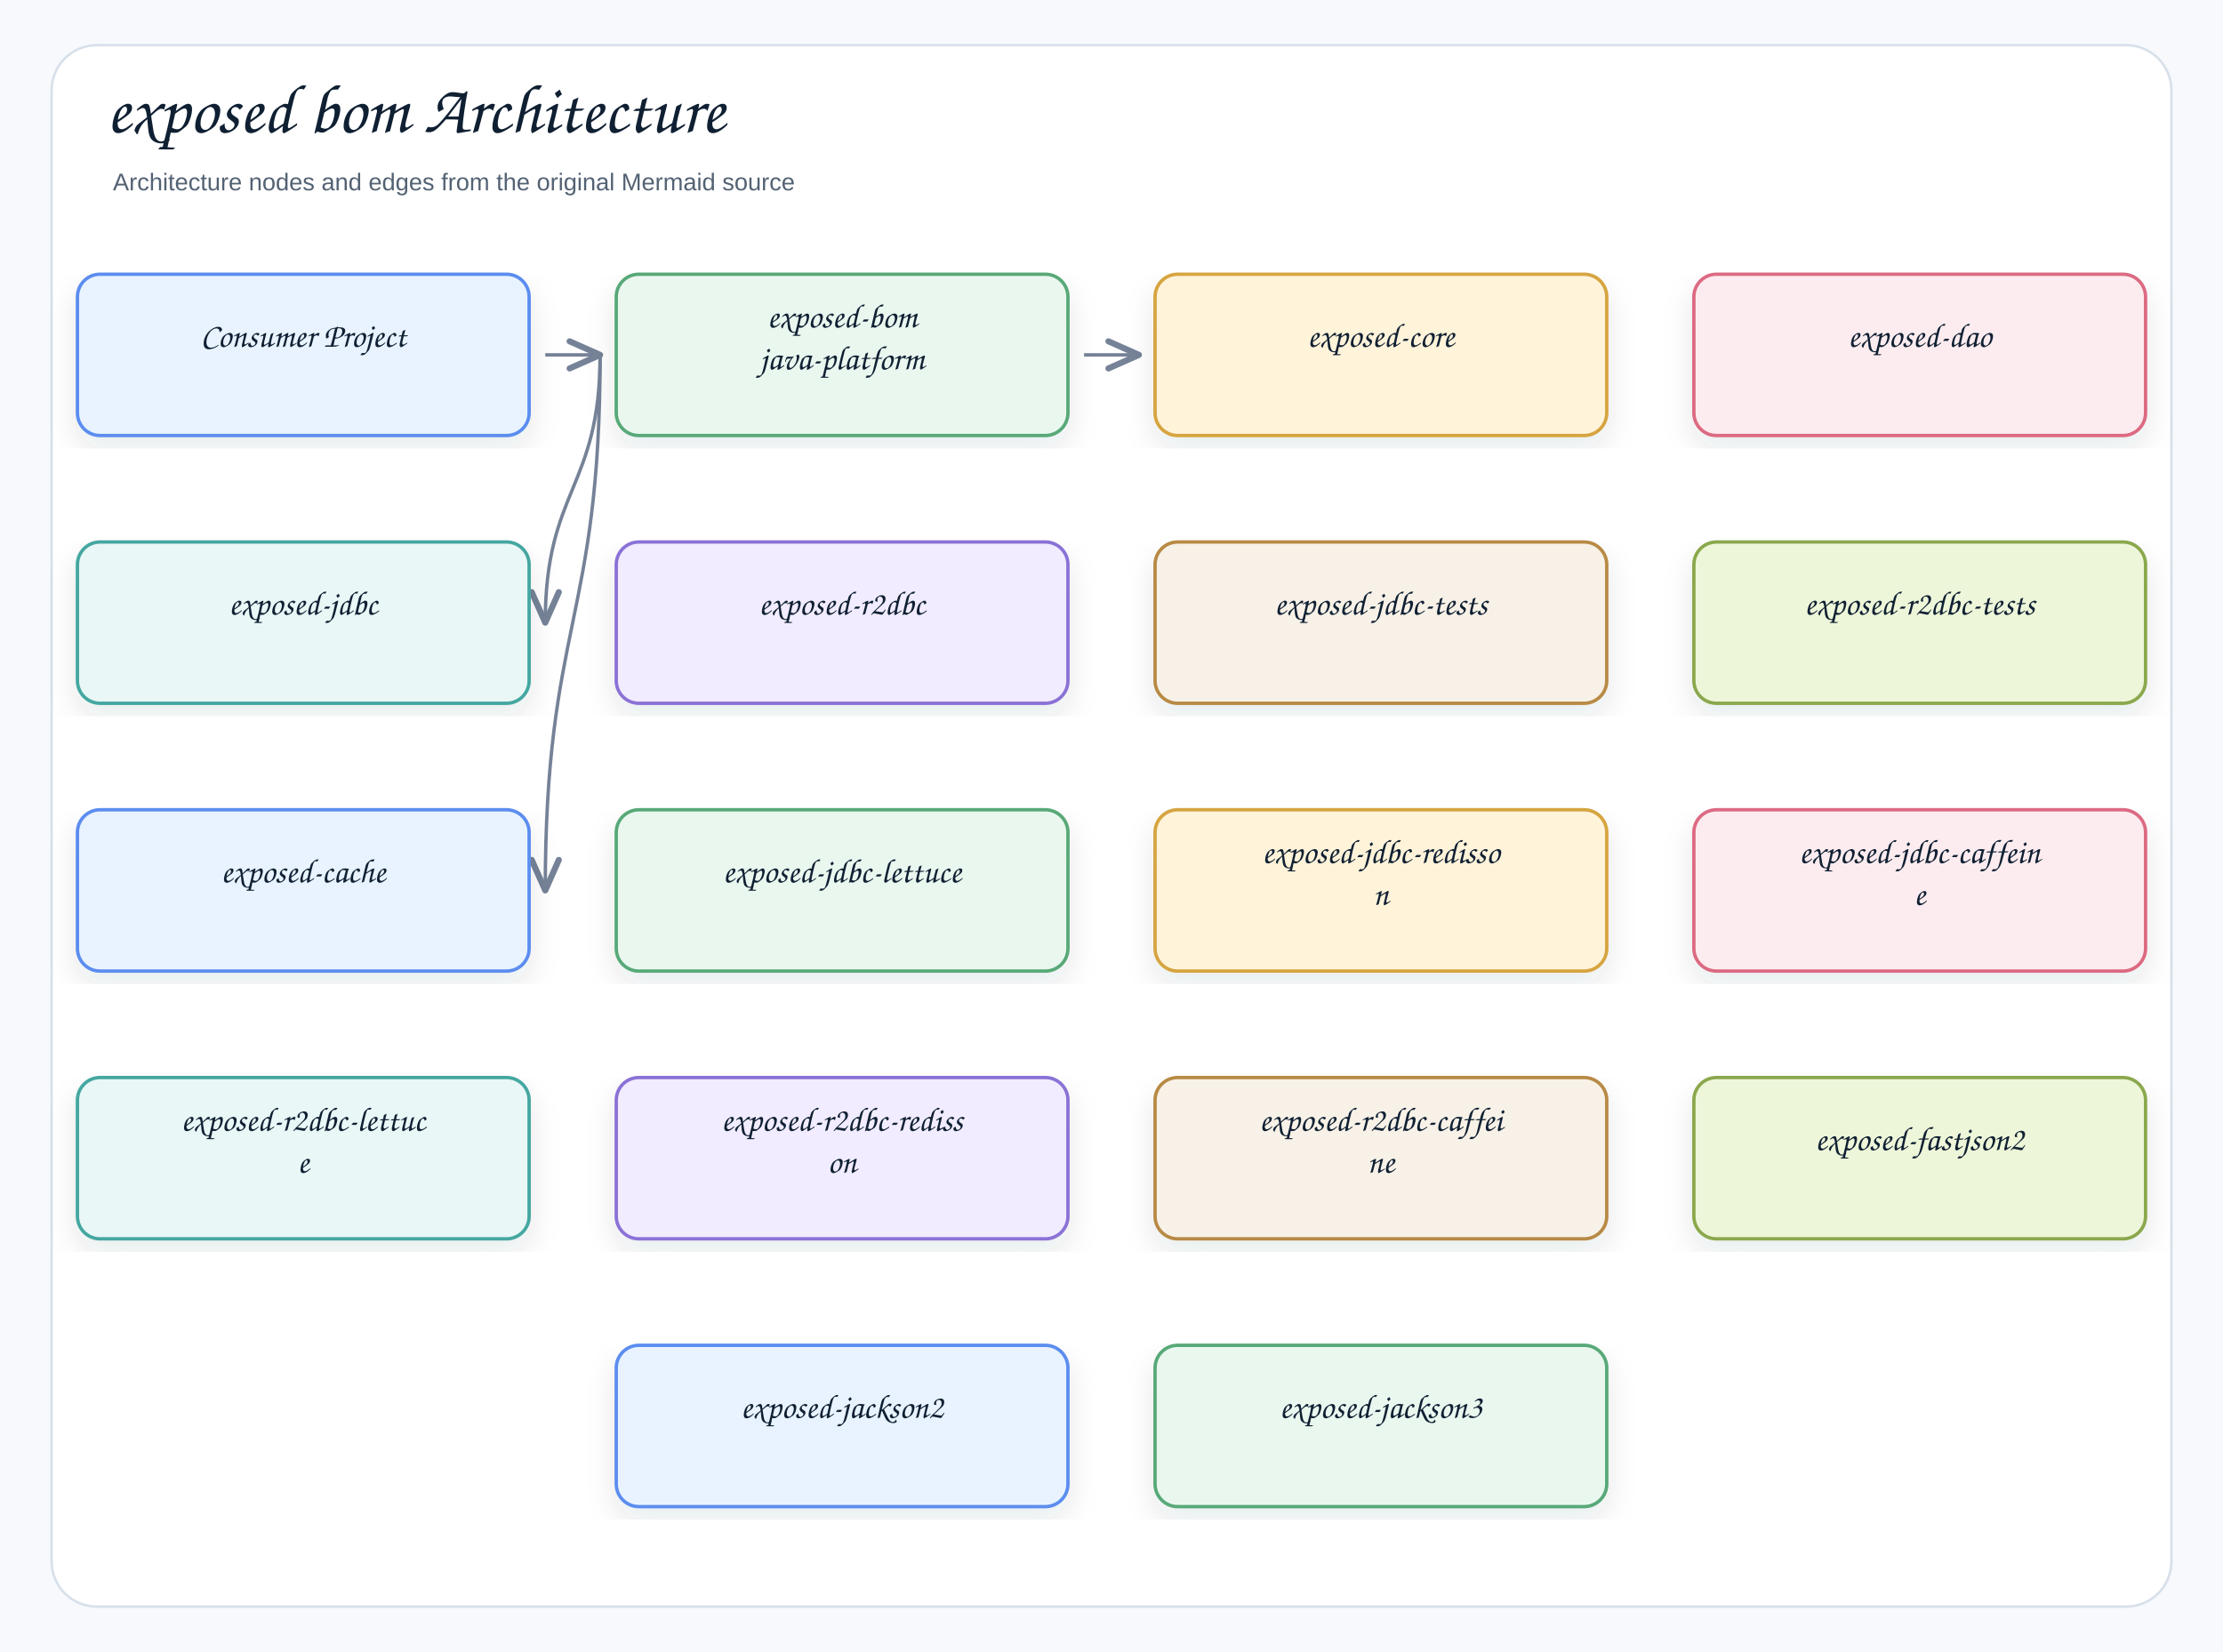
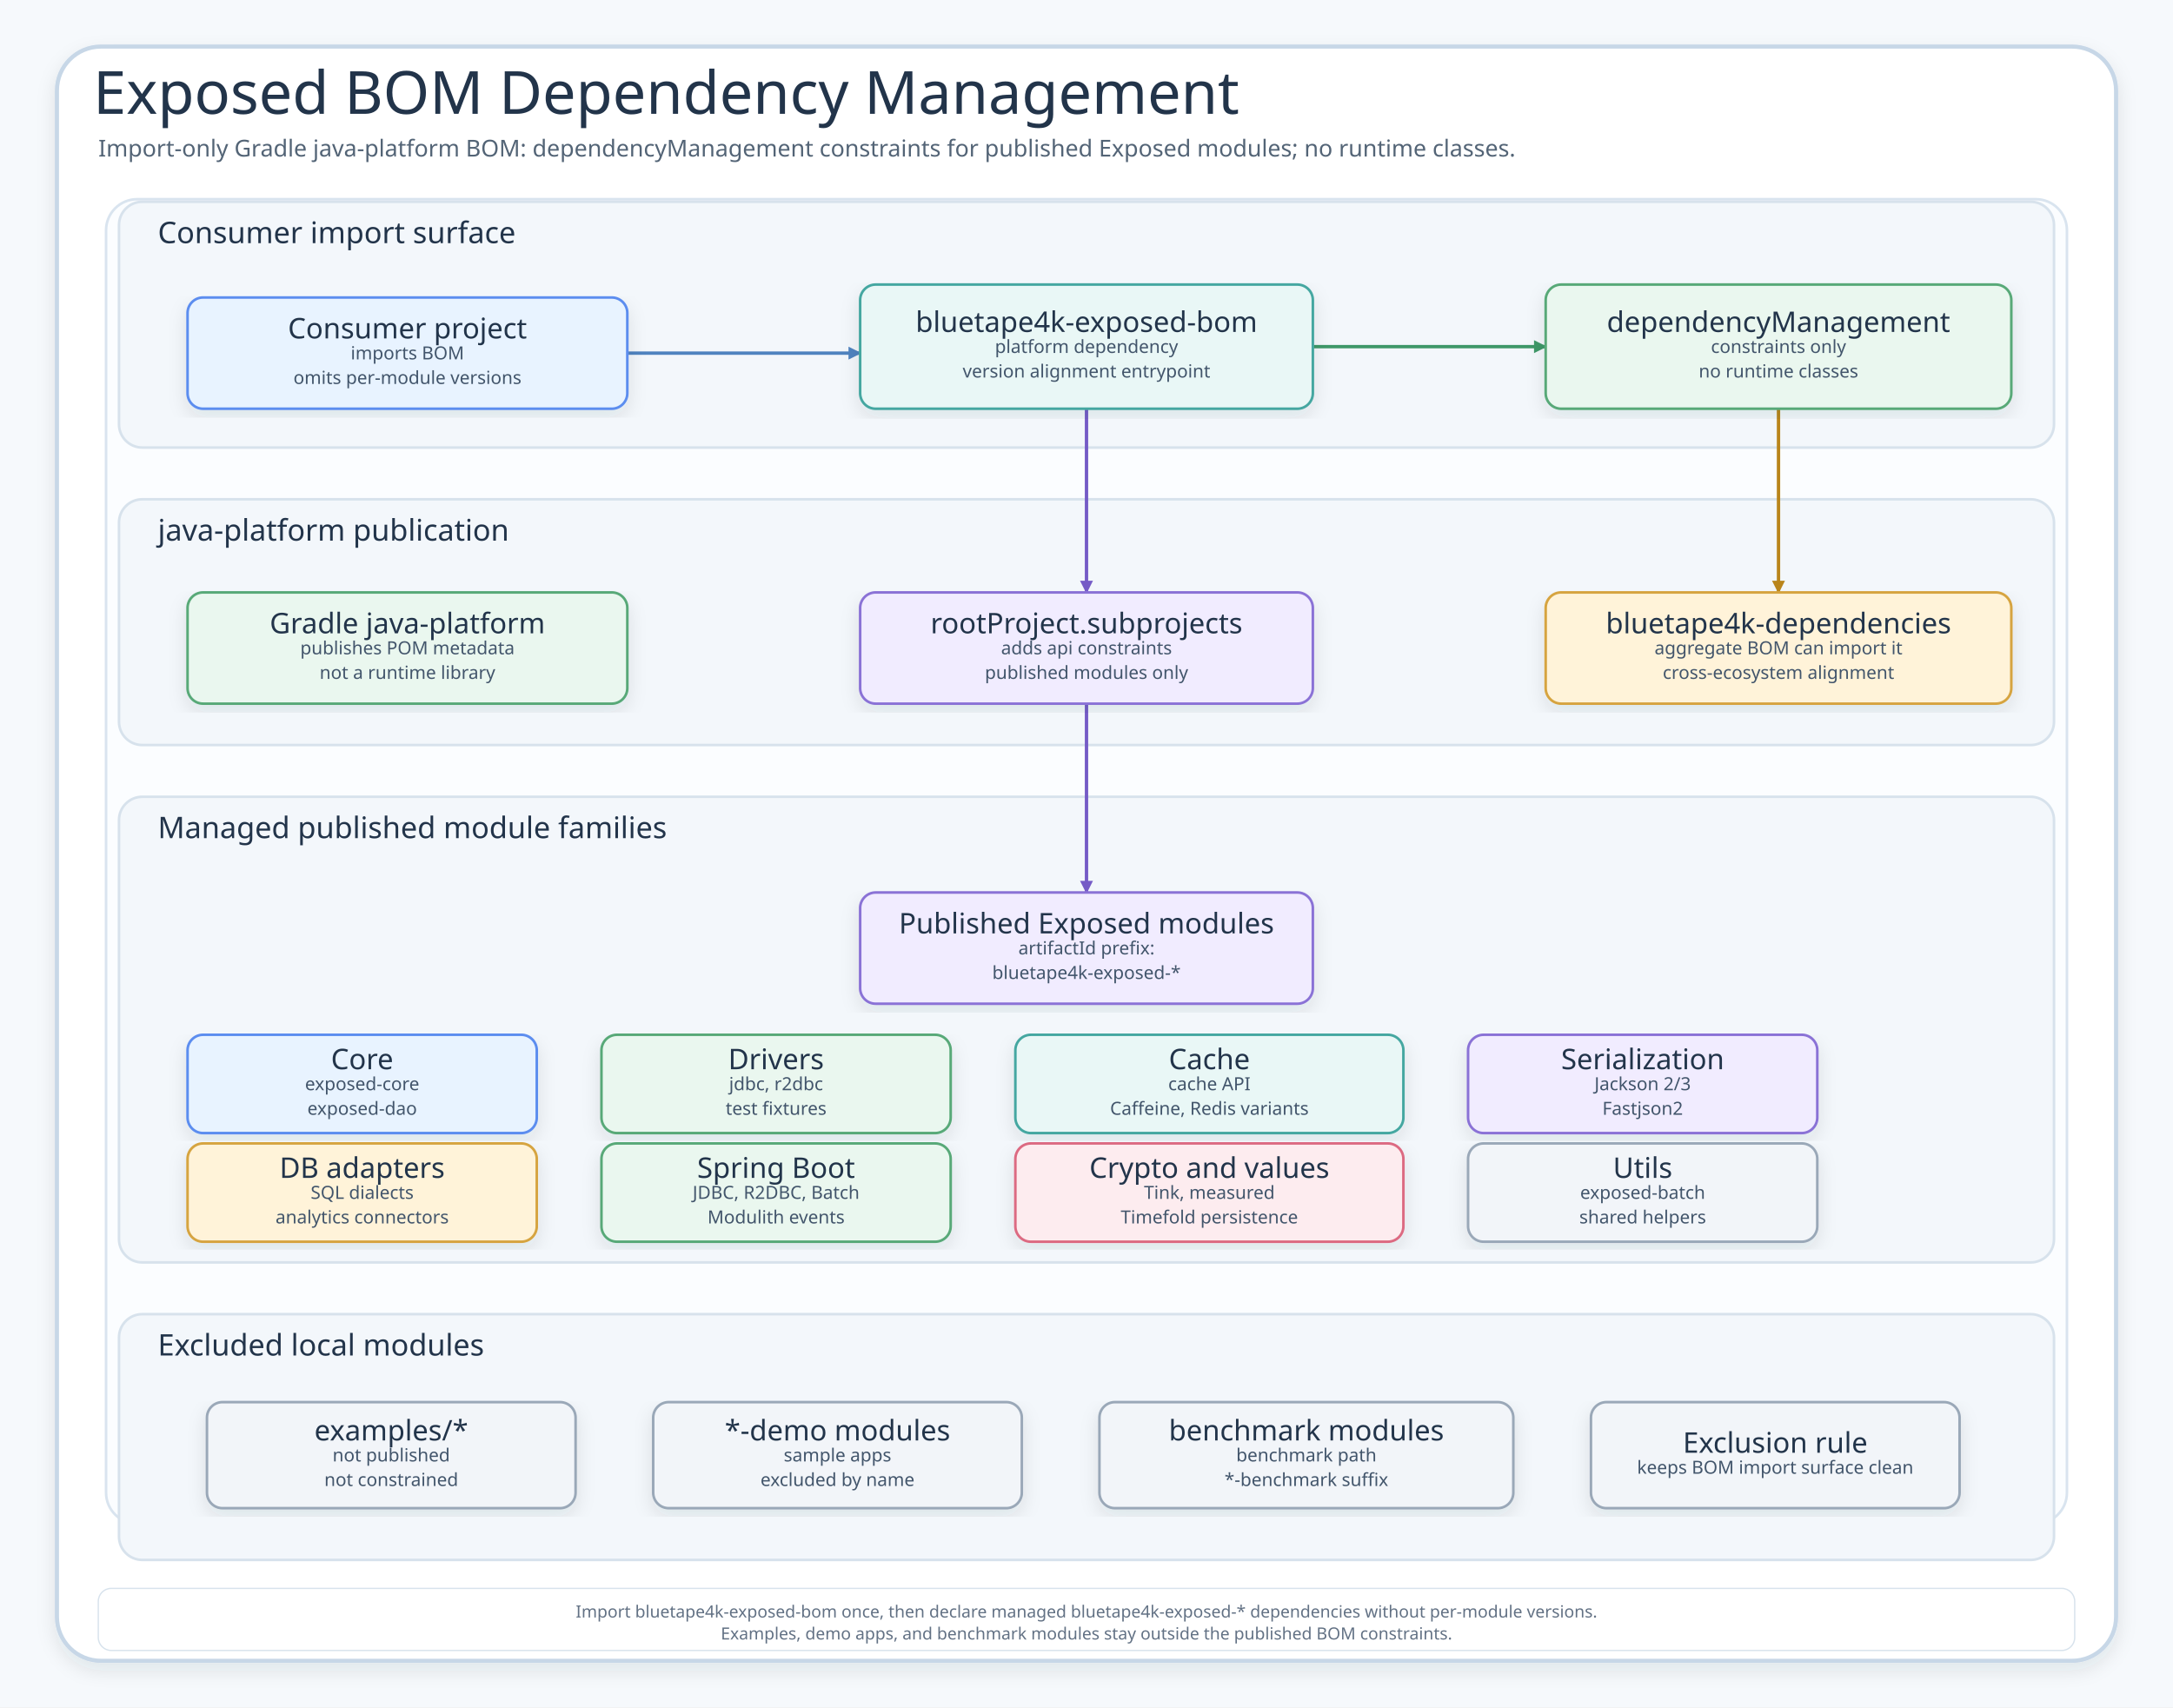
- <svg xmlns="http://www.w3.org/2000/svg" width="1378" height="1024" viewBox="0 0 1378 1024" role="img" aria-label="exposed bom Architecture">
+ <svg xmlns="http://www.w3.org/2000/svg" width="1680" height="1320" viewBox="0 0 1680 1320" role="img" aria-labelledby="title desc">
  <defs>
    <filter id="shadow" x="-8%" y="-8%" width="116%" height="116%">
-       <feDropShadow dx="0" dy="8" stdDeviation="9" flood-color="#1f2937" flood-opacity="0.10" />
+       <feDropShadow dx="0" dy="6" stdDeviation="7" flood-color="#203040" flood-opacity="0.10" />
    </filter>
-     <marker id="openArrow" markerWidth="12" markerHeight="10" refX="10" refY="5" orient="auto" markerUnits="strokeWidth">
-       <path d="M 1 1 L 10 5 L 1 9" fill="none" stroke="#758297" stroke-width="1.8" stroke-linecap="round" stroke-linejoin="round" />
+     <marker id="arrow" viewBox="0 0 10 10" markerWidth="10" markerHeight="10" refX="9" refY="5" orient="auto" markerUnits="userSpaceOnUse">
+       <path d="M 0 0 L 10 5 L 0 10 Z" fill="context-stroke" />
    </marker>
-     <marker id="inherit" markerWidth="14" markerHeight="12" refX="12" refY="6" orient="auto" markerUnits="strokeWidth">
-       <path d="M 0 1 L 12 6 L 0 11 Z" fill="#ffffff" stroke="#758297" stroke-width="1.8" />
+     <marker id="generalizationArrow" viewBox="0 0 10 10" markerWidth="10" markerHeight="10" refX="9" refY="5" orient="auto" markerUnits="userSpaceOnUse">
+       <path d="M 1 1 L 9 5 L 1 9 Z" fill="#FFFFFF" stroke="context-stroke" stroke-width="1.2" />
    </marker>
    <style>
-     .canvas{fill:#f7f9fc}.frame{fill:#fff;stroke:#d8e0ea;stroke-width:1.5}
-     .title{font-family:"Architects Daughter","Comic Sans MS","Comic Sans",cursive;font-size:43px;font-weight:400;fill:#102033}
-     .subtitle{font-family:"Comic Sans MS","Comic Sans","Comic Neue",Arial,sans-serif;font-size:15px;font-weight:400;fill:#536273}
-     .label{font-family:"Architects Daughter","Comic Sans MS","Comic Sans",cursive;font-size:25px;font-weight:400;fill:#102033}
-     .smallLabel{font-family:"Architects Daughter","Comic Sans MS","Comic Sans",cursive;font-size:21px;font-weight:400;fill:#102033}
-     .mono{font-family:"Comic Sans MS","Comic Sans","Comic Neue",Arial,sans-serif;font-size:12px;font-weight:400;fill:#102033}
-     .small{font-family:"Comic Sans MS","Comic Sans","Comic Neue",Arial,sans-serif;font-size:12px;font-weight:400;fill:#536273}
-     .strong{font-family:"Comic Sans MS","Comic Sans","Comic Neue",Arial,sans-serif;font-size:13px;font-weight:400;fill:#102033}
-     .card{stroke-width:2.1;filter:url(#shadow)}.compartment{stroke-width:1.5;fill:none}
-     .line{stroke:#758297;stroke-width:2.1;fill:none;marker-end:url(#openArrow)}
-     .plainLine{stroke:#758297;stroke-width:2.1;fill:none}
-     .dashed{stroke:#758297;stroke-width:2.1;stroke-dasharray:7 6;fill:none;marker-end:url(#openArrow)}
-     .inheritLine{stroke:#758297;stroke-width:2.2;fill:none;marker-end:url(#inherit)}
-     .implLine{stroke:#758297;stroke-width:2.2;stroke-dasharray:8 7;fill:none;marker-end:url(#inherit)}
-   </style>
+       .canvas{fill:#F6F9FC}.decor{fill:#FFFFFF;stroke:#C7D7E7;stroke-width:3.2;filter:url(#shadow)}
+       .innerFrame{fill:#FBFDFF;stroke:#D9E4EF;stroke-width:2}
+       .title{font-family:"Architects Daughter";font-size:46px;fill:#22344A;font-weight:400}
+       .subtitle{font-family:"Comic Mono";font-size:18px;fill:#536476;font-weight:400}
+       .group{fill:#F3F7FB;stroke:#D7E2EC;stroke-width:2}.group-title{font-family:"Architects Daughter";font-size:23px;fill:#22344A;font-weight:400}
+       .card-title{font-family:"Architects Daughter";font-size:22px;fill:#22344A;font-weight:400}.detail{font-family:"Comic Mono";font-size:14px;fill:#42556B;font-weight:400}
+       .small{font-family:"Comic Mono";font-size:13px;fill:#627184;font-weight:400}.shape{filter:url(#shadow);stroke-width:2}
+       .connector{fill:none;stroke-width:2.6;marker-end:url(#arrow);stroke-linejoin:round;stroke-linecap:round}.generalization{marker-end:url(#generalizationArrow)}.dashed{stroke-dasharray:7 6}
+       .pill{fill:#FFFFFF;stroke:#D7E2EC;stroke-width:1}
+     </style>
  </defs>
-   <rect class="canvas" width="1378" height="1024" />
-   <rect class="frame" x="32" y="28" width="1314" height="968" rx="28" />
-   <text class="title" x="66" y="82">exposed bom Architecture</text>
-   <text class="subtitle" x="70" y="118">Architecture nodes and edges from the original Mermaid source</text>
-   <path class="line" d="M372 220 C372 386 338 386 338 552" />
-   <path class="line" d="M372 220 C372 303 338 303 338 386" />
-   <path class="line" d="M672 220 C672 220 706 220 706 220" />
-   <path class="line" d="M338 220 C338 220 372 220 372 220" />
-   <g transform="translate(48,170)">
-     <rect class="card" x="0" y="0" width="280" height="100" rx="14" fill="#E8F3FF" stroke="#5B8DEF" />
-     <text class="smallLabel" x="140" y="45" text-anchor="middle">Consumer Project</text>
+   <rect class="canvas" width="1680" height="1320" />
+   <rect class="decor" x="44" y="36" width="1592" height="1248" rx="34" />
+   <rect class="innerFrame" x="82" y="154" width="1516" height="1024" rx="24" />
+   <text class="title" x="72" y="88">Exposed BOM Dependency Management</text>
+   <text class="subtitle" x="76" y="121">Import-only Gradle java-platform BOM: dependencyManagement constraints for published Exposed modules; no runtime classes.</text>
+   <g id="group-import">
+     <rect class="group" x="92" y="156" width="1496" height="190" rx="18" />
+     <text class="group-title" x="122" y="180" dominant-baseline="middle">Consumer import surface</text>
  </g>
-   <g transform="translate(382,170)">
-     <rect class="card" x="0" y="0" width="280" height="100" rx="14" fill="#EAF7EF" stroke="#58A978" />
-     <text class="smallLabel" x="140" y="33" text-anchor="middle">exposed-bom</text>
-     <text class="smallLabel" x="140" y="59" text-anchor="middle">java-platform</text>
+   <g id="group-platform">
+     <rect class="group" x="92" y="386" width="1496" height="190" rx="18" />
+     <text class="group-title" x="122" y="410" dominant-baseline="middle">java-platform publication</text>
  </g>
-   <g transform="translate(716,170)">
-     <rect class="card" x="0" y="0" width="280" height="100" rx="14" fill="#FFF3D9" stroke="#D6A441" />
-     <text class="smallLabel" x="140" y="45" text-anchor="middle">exposed-core</text>
+   <g id="group-managed">
+     <rect class="group" x="92" y="616" width="1496" height="360" rx="18" />
+     <text class="group-title" x="122" y="640" dominant-baseline="middle">Managed published module families</text>
  </g>
-   <g transform="translate(1050,170)">
-     <rect class="card" x="0" y="0" width="280" height="100" rx="14" fill="#FDECEF" stroke="#DC6B82" />
-     <text class="smallLabel" x="140" y="45" text-anchor="middle">exposed-dao</text>
+   <g id="group-excluded">
+     <rect class="group" x="92" y="1016" width="1496" height="190" rx="18" />
+     <text class="group-title" x="122" y="1040" dominant-baseline="middle">Excluded local modules</text>
  </g>
-   <g transform="translate(48,336)">
-     <rect class="card" x="0" y="0" width="280" height="100" rx="14" fill="#E9F7F6" stroke="#45A7A1" />
-     <text class="smallLabel" x="140" y="45" text-anchor="middle">exposed-jdbc</text>
+   <path id="route-consumer-bom" data-edge="consumer-&gt;bom" data-label="imports version platform" class="connector" d="M 485 273 L 665 273" stroke="#4F83BF" />
+   <path id="route-bom-dm" data-edge="bom-&gt;dm" data-label="publishes managed constraints" class="connector" d="M 1015 268 L 1195 268" stroke="#3E9868" />
+   <path id="route-bom-subprojects" data-edge="bom-&gt;subprojects" data-label="constraint source" class="connector" d="M 840 316 L 840 458" stroke="#755BC6" />
+   <path id="route-dm-aggregate" data-edge="dm-&gt;aggregate" data-label="aggregate BOM can consume it" class="connector" d="M 1375 316 L 1375 458" stroke="#B9851B" />
+   <path id="route-subprojects-published" data-edge="subprojects-&gt;published" data-label="filters published modules" class="connector" d="M 840 544 L 840 690" stroke="#755BC6" />
+   <g id="node-consumer" data-node="consumer" transform="translate(145,230)">
+     <rect class="shape" x="0" y="0" width="340" height="86" rx="12" fill="#E8F3FF" stroke="#5B8DEF" />
+     <text class="card-title" x="170" y="24" text-anchor="middle" dominant-baseline="middle">Consumer project</text>
+     <text class="detail" x="170" y="43" text-anchor="middle" dominant-baseline="middle">imports BOM</text>
+     <text class="detail" x="170" y="62" text-anchor="middle" dominant-baseline="middle">omits per-module versions</text>
  </g>
-   <g transform="translate(382,336)">
-     <rect class="card" x="0" y="0" width="280" height="100" rx="14" fill="#F1ECFF" stroke="#8A72D6" />
-     <text class="smallLabel" x="140" y="45" text-anchor="middle">exposed-r2dbc</text>
+   <g id="node-bom" data-node="bom" transform="translate(665,220)">
+     <rect class="shape" x="0" y="0" width="350" height="96" rx="12" fill="#E9F7F6" stroke="#45A7A1" />
+     <text class="card-title" x="175" y="29" text-anchor="middle" dominant-baseline="middle">bluetape4k-exposed-bom</text>
+     <text class="detail" x="175" y="48" text-anchor="middle" dominant-baseline="middle">platform dependency</text>
+     <text class="detail" x="175" y="67" text-anchor="middle" dominant-baseline="middle">version alignment entrypoint</text>
  </g>
-   <g transform="translate(716,336)">
-     <rect class="card" x="0" y="0" width="280" height="100" rx="14" fill="#F7F1E7" stroke="#B88A44" />
-     <text class="smallLabel" x="140" y="45" text-anchor="middle">exposed-jdbc-tests</text>
+   <g id="node-dm" data-node="dm" transform="translate(1195,220)">
+     <rect class="shape" x="0" y="0" width="360" height="96" rx="12" fill="#EAF7EF" stroke="#58A978" />
+     <text class="card-title" x="180" y="29" text-anchor="middle" dominant-baseline="middle">dependencyManagement</text>
+     <text class="detail" x="180" y="48" text-anchor="middle" dominant-baseline="middle">constraints only</text>
+     <text class="detail" x="180" y="67" text-anchor="middle" dominant-baseline="middle">no runtime classes</text>
  </g>
-   <g transform="translate(1050,336)">
-     <rect class="card" x="0" y="0" width="280" height="100" rx="14" fill="#EEF6D9" stroke="#8BA84D" />
-     <text class="smallLabel" x="140" y="45" text-anchor="middle">exposed-r2dbc-tests</text>
+   <g id="node-java-platform" data-node="java-platform" transform="translate(145,458)">
+     <rect class="shape" x="0" y="0" width="340" height="86" rx="12" fill="#EAF7EF" stroke="#58A978" />
+     <text class="card-title" x="170" y="24" text-anchor="middle" dominant-baseline="middle">Gradle java-platform</text>
+     <text class="detail" x="170" y="43" text-anchor="middle" dominant-baseline="middle">publishes POM metadata</text>
+     <text class="detail" x="170" y="62" text-anchor="middle" dominant-baseline="middle">not a runtime library</text>
  </g>
-   <g transform="translate(48,502)">
-     <rect class="card" x="0" y="0" width="280" height="100" rx="14" fill="#E8F3FF" stroke="#5B8DEF" />
-     <text class="smallLabel" x="140" y="45" text-anchor="middle">exposed-cache</text>
+   <g id="node-subprojects" data-node="subprojects" transform="translate(665,458)">
+     <rect class="shape" x="0" y="0" width="350" height="86" rx="12" fill="#F1ECFF" stroke="#8A72D6" />
+     <text class="card-title" x="175" y="24" text-anchor="middle" dominant-baseline="middle">rootProject.subprojects</text>
+     <text class="detail" x="175" y="43" text-anchor="middle" dominant-baseline="middle">adds api constraints</text>
+     <text class="detail" x="175" y="62" text-anchor="middle" dominant-baseline="middle">published modules only</text>
  </g>
-   <g transform="translate(382,502)">
-     <rect class="card" x="0" y="0" width="280" height="100" rx="14" fill="#EAF7EF" stroke="#58A978" />
-     <text class="smallLabel" x="140" y="45" text-anchor="middle">exposed-jdbc-lettuce</text>
+   <g id="node-aggregate" data-node="aggregate" transform="translate(1195,458)">
+     <rect class="shape" x="0" y="0" width="360" height="86" rx="12" fill="#FFF3D9" stroke="#D6A441" />
+     <text class="card-title" x="180" y="24" text-anchor="middle" dominant-baseline="middle">bluetape4k-dependencies</text>
+     <text class="detail" x="180" y="43" text-anchor="middle" dominant-baseline="middle">aggregate BOM can import it</text>
+     <text class="detail" x="180" y="62" text-anchor="middle" dominant-baseline="middle">cross-ecosystem alignment</text>
  </g>
-   <g transform="translate(716,502)">
-     <rect class="card" x="0" y="0" width="280" height="100" rx="14" fill="#FFF3D9" stroke="#D6A441" />
-     <text class="smallLabel" x="140" y="33" text-anchor="middle">exposed-jdbc-redisso</text>
-     <text class="smallLabel" x="140" y="59" text-anchor="middle">n</text>
+   <g id="node-published" data-node="published" transform="translate(665,690)">
+     <rect class="shape" x="0" y="0" width="350" height="86" rx="12" fill="#F1ECFF" stroke="#8A72D6" />
+     <text class="card-title" x="175" y="24" text-anchor="middle" dominant-baseline="middle">Published Exposed modules</text>
+     <text class="detail" x="175" y="43" text-anchor="middle" dominant-baseline="middle">artifactId prefix:</text>
+     <text class="detail" x="175" y="62" text-anchor="middle" dominant-baseline="middle">bluetape4k-exposed-*</text>
  </g>
-   <g transform="translate(1050,502)">
-     <rect class="card" x="0" y="0" width="280" height="100" rx="14" fill="#FDECEF" stroke="#DC6B82" />
-     <text class="smallLabel" x="140" y="33" text-anchor="middle">exposed-jdbc-caffein</text>
-     <text class="smallLabel" x="140" y="59" text-anchor="middle">e</text>
+   <g id="node-core" data-node="core" transform="translate(145,800)">
+     <rect class="shape" x="0" y="0" width="270" height="76" rx="12" fill="#E8F3FF" stroke="#5B8DEF" />
+     <text class="card-title" x="135" y="19" text-anchor="middle" dominant-baseline="middle">Core</text>
+     <text class="detail" x="135" y="38" text-anchor="middle" dominant-baseline="middle">exposed-core</text>
+     <text class="detail" x="135" y="57" text-anchor="middle" dominant-baseline="middle">exposed-dao</text>
  </g>
-   <g transform="translate(48,668)">
-     <rect class="card" x="0" y="0" width="280" height="100" rx="14" fill="#E9F7F6" stroke="#45A7A1" />
-     <text class="smallLabel" x="140" y="33" text-anchor="middle">exposed-r2dbc-lettuc</text>
-     <text class="smallLabel" x="140" y="59" text-anchor="middle">e</text>
+   <g id="node-drivers" data-node="drivers" transform="translate(465,800)">
+     <rect class="shape" x="0" y="0" width="270" height="76" rx="12" fill="#EAF7EF" stroke="#58A978" />
+     <text class="card-title" x="135" y="19" text-anchor="middle" dominant-baseline="middle">Drivers</text>
+     <text class="detail" x="135" y="38" text-anchor="middle" dominant-baseline="middle">jdbc, r2dbc</text>
+     <text class="detail" x="135" y="57" text-anchor="middle" dominant-baseline="middle">test fixtures</text>
  </g>
-   <g transform="translate(382,668)">
-     <rect class="card" x="0" y="0" width="280" height="100" rx="14" fill="#F1ECFF" stroke="#8A72D6" />
-     <text class="smallLabel" x="140" y="33" text-anchor="middle">exposed-r2dbc-rediss</text>
-     <text class="smallLabel" x="140" y="59" text-anchor="middle">on</text>
+   <g id="node-cache" data-node="cache" transform="translate(785,800)">
+     <rect class="shape" x="0" y="0" width="300" height="76" rx="12" fill="#E9F7F6" stroke="#45A7A1" />
+     <text class="card-title" x="150" y="19" text-anchor="middle" dominant-baseline="middle">Cache</text>
+     <text class="detail" x="150" y="38" text-anchor="middle" dominant-baseline="middle">cache API</text>
+     <text class="detail" x="150" y="57" text-anchor="middle" dominant-baseline="middle">Caffeine, Redis variants</text>
  </g>
-   <g transform="translate(716,668)">
-     <rect class="card" x="0" y="0" width="280" height="100" rx="14" fill="#F7F1E7" stroke="#B88A44" />
-     <text class="smallLabel" x="140" y="33" text-anchor="middle">exposed-r2dbc-caffei</text>
-     <text class="smallLabel" x="140" y="59" text-anchor="middle">ne</text>
+   <g id="node-serialization" data-node="serialization" transform="translate(1135,800)">
+     <rect class="shape" x="0" y="0" width="270" height="76" rx="12" fill="#F1ECFF" stroke="#8A72D6" />
+     <text class="card-title" x="135" y="19" text-anchor="middle" dominant-baseline="middle">Serialization</text>
+     <text class="detail" x="135" y="38" text-anchor="middle" dominant-baseline="middle">Jackson 2/3</text>
+     <text class="detail" x="135" y="57" text-anchor="middle" dominant-baseline="middle">Fastjson2</text>
  </g>
-   <g transform="translate(1050,668)">
-     <rect class="card" x="0" y="0" width="280" height="100" rx="14" fill="#EEF6D9" stroke="#8BA84D" />
-     <text class="smallLabel" x="140" y="45" text-anchor="middle">exposed-fastjson2</text>
+   <g id="node-db" data-node="db" transform="translate(145,884)">
+     <rect class="shape" x="0" y="0" width="270" height="76" rx="12" fill="#FFF3D9" stroke="#D6A441" />
+     <text class="card-title" x="135" y="19" text-anchor="middle" dominant-baseline="middle">DB adapters</text>
+     <text class="detail" x="135" y="38" text-anchor="middle" dominant-baseline="middle">SQL dialects</text>
+     <text class="detail" x="135" y="57" text-anchor="middle" dominant-baseline="middle">analytics connectors</text>
  </g>
-   <g transform="translate(382,834)">
-     <rect class="card" x="0" y="0" width="280" height="100" rx="14" fill="#E8F3FF" stroke="#5B8DEF" />
-     <text class="smallLabel" x="140" y="45" text-anchor="middle">exposed-jackson2</text>
+   <g id="node-spring" data-node="spring" transform="translate(465,884)">
+     <rect class="shape" x="0" y="0" width="270" height="76" rx="12" fill="#EAF7EF" stroke="#58A978" />
+     <text class="card-title" x="135" y="19" text-anchor="middle" dominant-baseline="middle">Spring Boot</text>
+     <text class="detail" x="135" y="38" text-anchor="middle" dominant-baseline="middle">JDBC, R2DBC, Batch</text>
+     <text class="detail" x="135" y="57" text-anchor="middle" dominant-baseline="middle">Modulith events</text>
  </g>
-   <g transform="translate(716,834)">
-     <rect class="card" x="0" y="0" width="280" height="100" rx="14" fill="#EAF7EF" stroke="#58A978" />
-     <text class="smallLabel" x="140" y="45" text-anchor="middle">exposed-jackson3</text>
+   <g id="node-crypto" data-node="crypto" transform="translate(785,884)">
+     <rect class="shape" x="0" y="0" width="300" height="76" rx="12" fill="#FDECEF" stroke="#DC6B82" />
+     <text class="card-title" x="150" y="19" text-anchor="middle" dominant-baseline="middle">Crypto and values</text>
+     <text class="detail" x="150" y="38" text-anchor="middle" dominant-baseline="middle">Tink, measured</text>
+     <text class="detail" x="150" y="57" text-anchor="middle" dominant-baseline="middle">Timefold persistence</text>
+   </g>
+   <g id="node-utils" data-node="utils" transform="translate(1135,884)">
+     <rect class="shape" x="0" y="0" width="270" height="76" rx="12" fill="#F2F5F9" stroke="#9AA8B8" />
+     <text class="card-title" x="135" y="19" text-anchor="middle" dominant-baseline="middle">Utils</text>
+     <text class="detail" x="135" y="38" text-anchor="middle" dominant-baseline="middle">exposed-batch</text>
+     <text class="detail" x="135" y="57" text-anchor="middle" dominant-baseline="middle">shared helpers</text>
+   </g>
+   <g id="node-examples" data-node="examples" transform="translate(160,1084)">
+     <rect class="shape" x="0" y="0" width="285" height="82" rx="12" fill="#F2F5F9" stroke="#9AA8B8" />
+     <text class="card-title" x="142.5" y="22" text-anchor="middle" dominant-baseline="middle">examples/*</text>
+     <text class="detail" x="142.5" y="41" text-anchor="middle" dominant-baseline="middle">not published</text>
+     <text class="detail" x="142.5" y="60" text-anchor="middle" dominant-baseline="middle">not constrained</text>
+   </g>
+   <g id="node-demos" data-node="demos" transform="translate(505,1084)">
+     <rect class="shape" x="0" y="0" width="285" height="82" rx="12" fill="#F2F5F9" stroke="#9AA8B8" />
+     <text class="card-title" x="142.5" y="22" text-anchor="middle" dominant-baseline="middle">*-demo modules</text>
+     <text class="detail" x="142.5" y="41" text-anchor="middle" dominant-baseline="middle">sample apps</text>
+     <text class="detail" x="142.5" y="60" text-anchor="middle" dominant-baseline="middle">excluded by name</text>
+   </g>
+   <g id="node-benchmarks" data-node="benchmarks" transform="translate(850,1084)">
+     <rect class="shape" x="0" y="0" width="320" height="82" rx="12" fill="#F2F5F9" stroke="#9AA8B8" />
+     <text class="card-title" x="160" y="22" text-anchor="middle" dominant-baseline="middle">benchmark modules</text>
+     <text class="detail" x="160" y="41" text-anchor="middle" dominant-baseline="middle">benchmark path</text>
+     <text class="detail" x="160" y="60" text-anchor="middle" dominant-baseline="middle">*-benchmark suffix</text>
+   </g>
+   <g id="node-rule" data-node="rule" transform="translate(1230,1084)">
+     <rect class="shape" x="0" y="0" width="285" height="82" rx="12" fill="#F2F5F9" stroke="#9AA8B8" />
+     <text class="card-title" x="142.5" y="31.5" text-anchor="middle" dominant-baseline="middle">Exclusion rule</text>
+     <text class="detail" x="142.5" y="50.5" text-anchor="middle" dominant-baseline="middle">keeps BOM import surface clean</text>
+   </g>
+   <g transform="translate(76,1228)" data-footer="repository-project-module">
+     <rect class="pill" x="0" y="0" width="1528" height="48" rx="10" />
+     <text class="small" x="764" y="18" text-anchor="middle" dominant-baseline="middle">Import bluetape4k-exposed-bom once, then declare managed bluetape4k-exposed-* dependencies without per-module versions.</text>
+     <text class="small" x="764" y="35" text-anchor="middle" dominant-baseline="middle">Examples, demo apps, and benchmark modules stay outside the published BOM constraints.</text>
  </g>
</svg>
